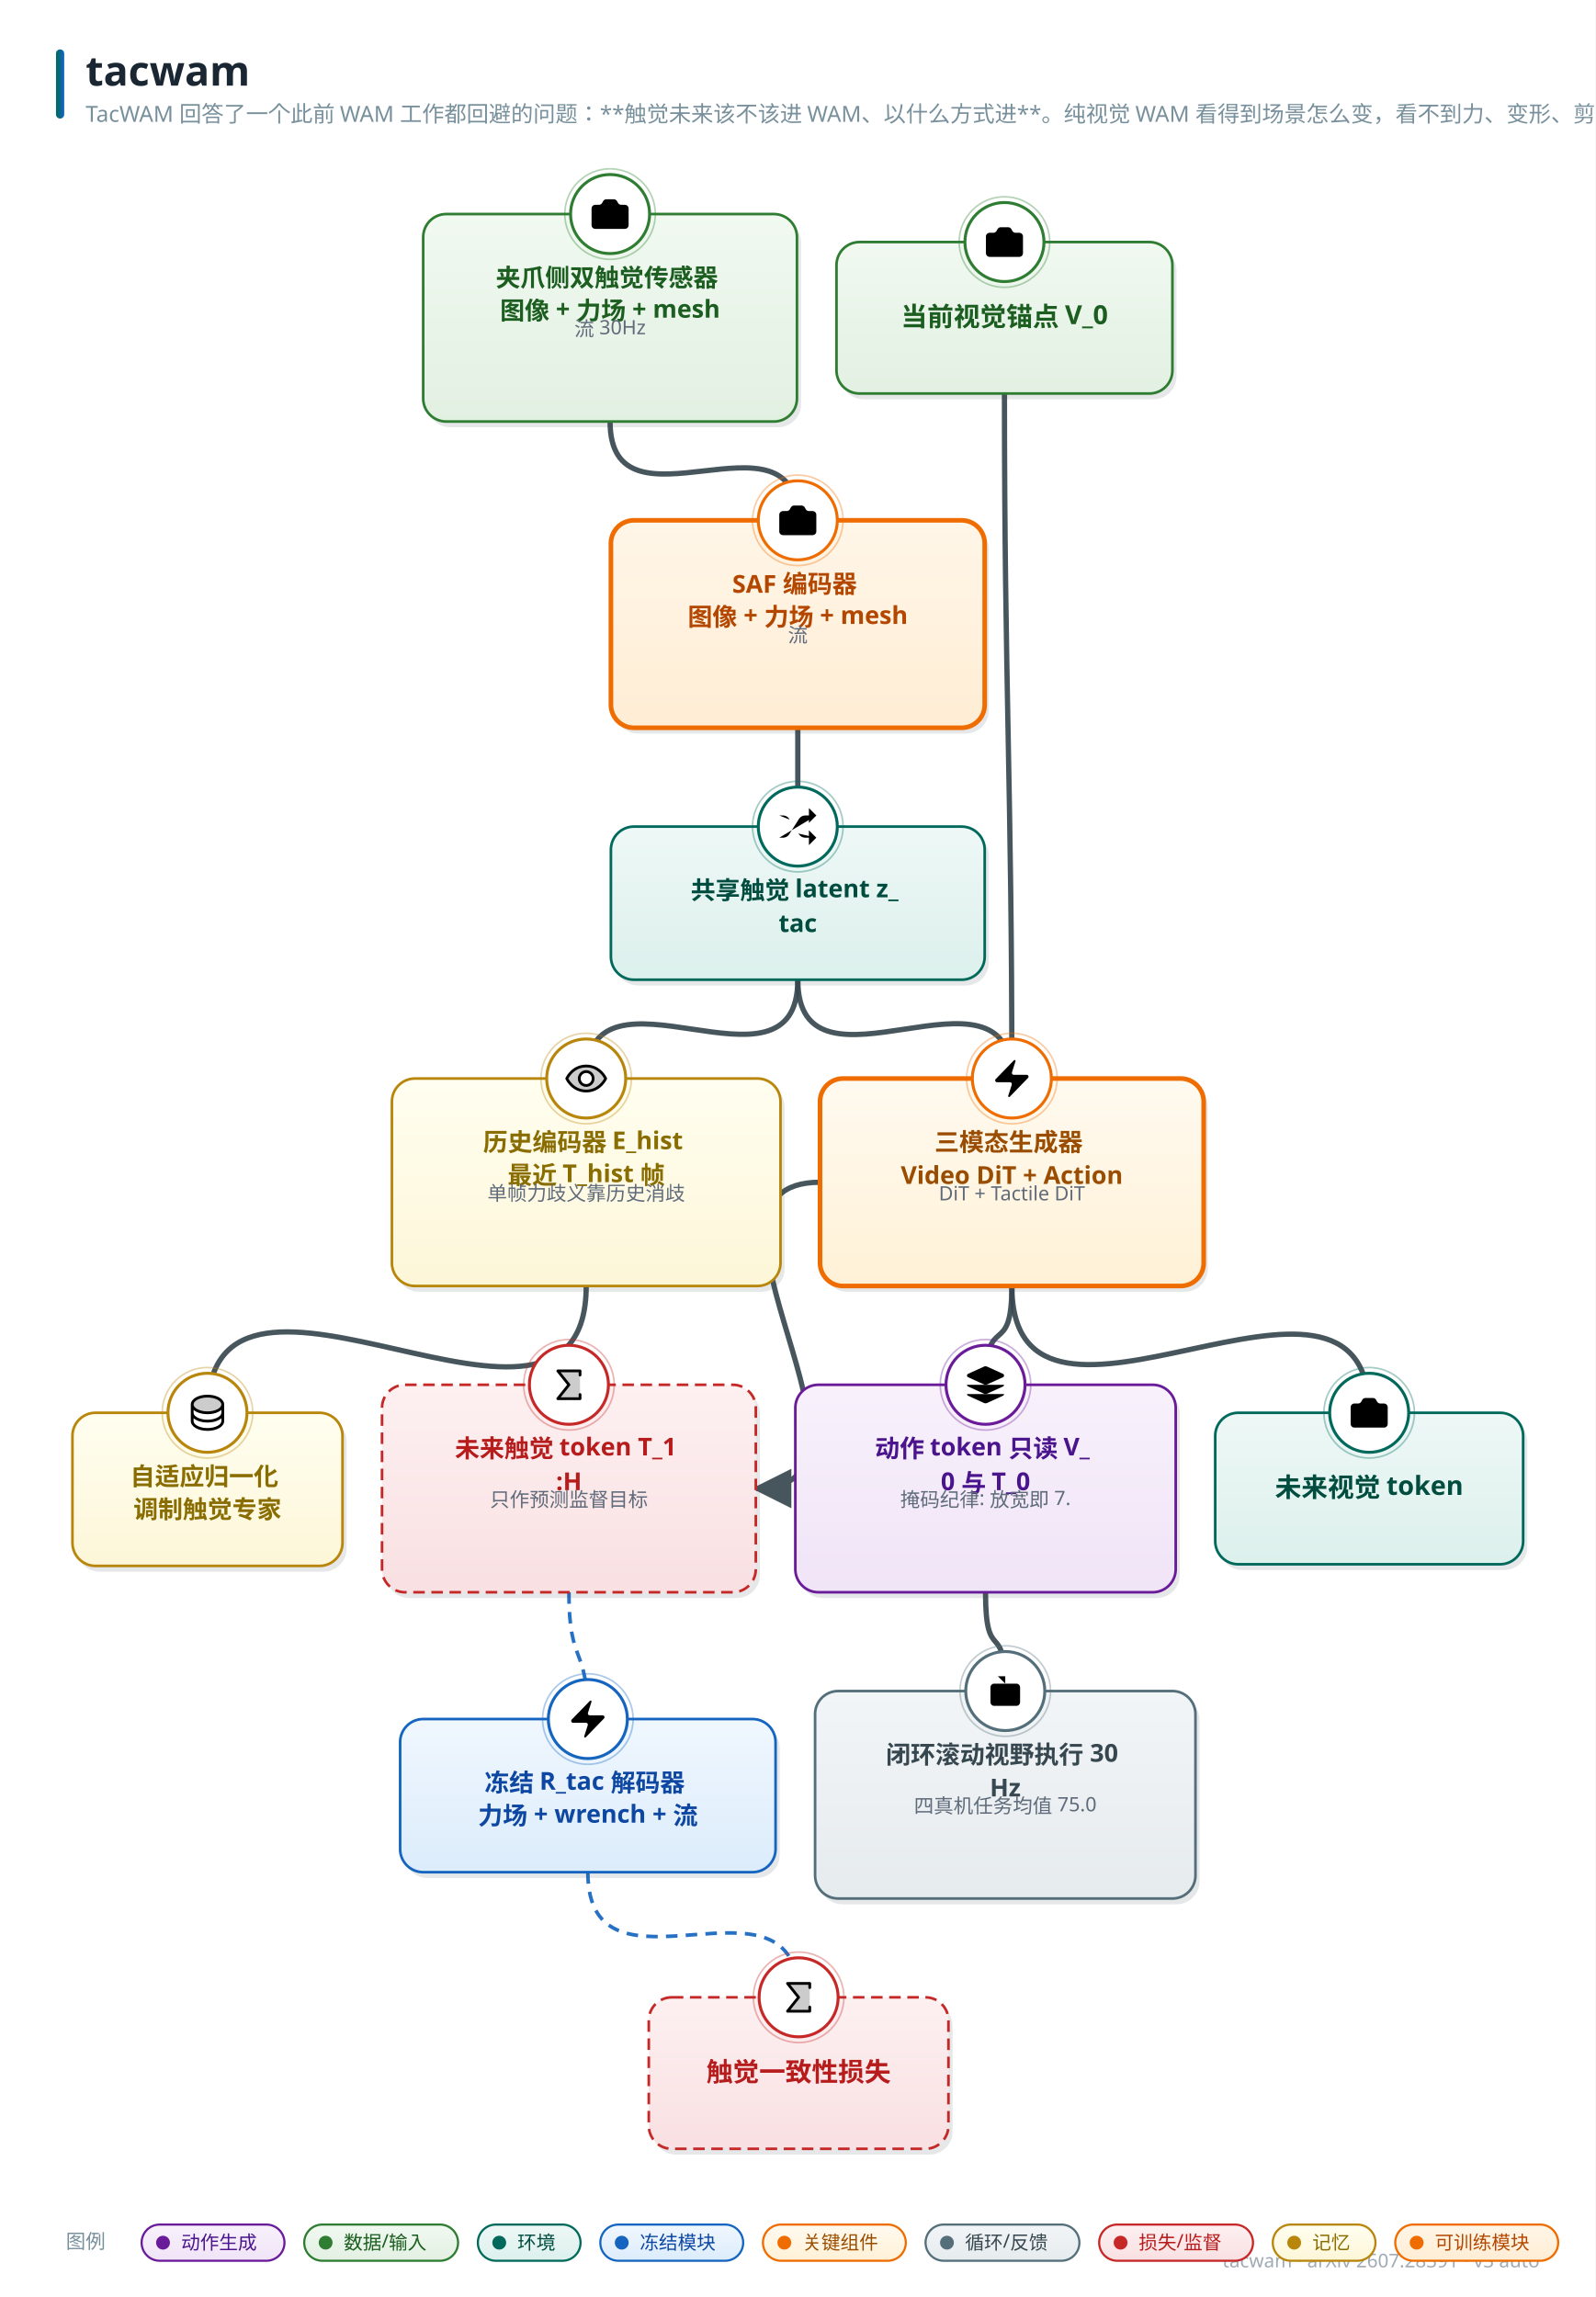
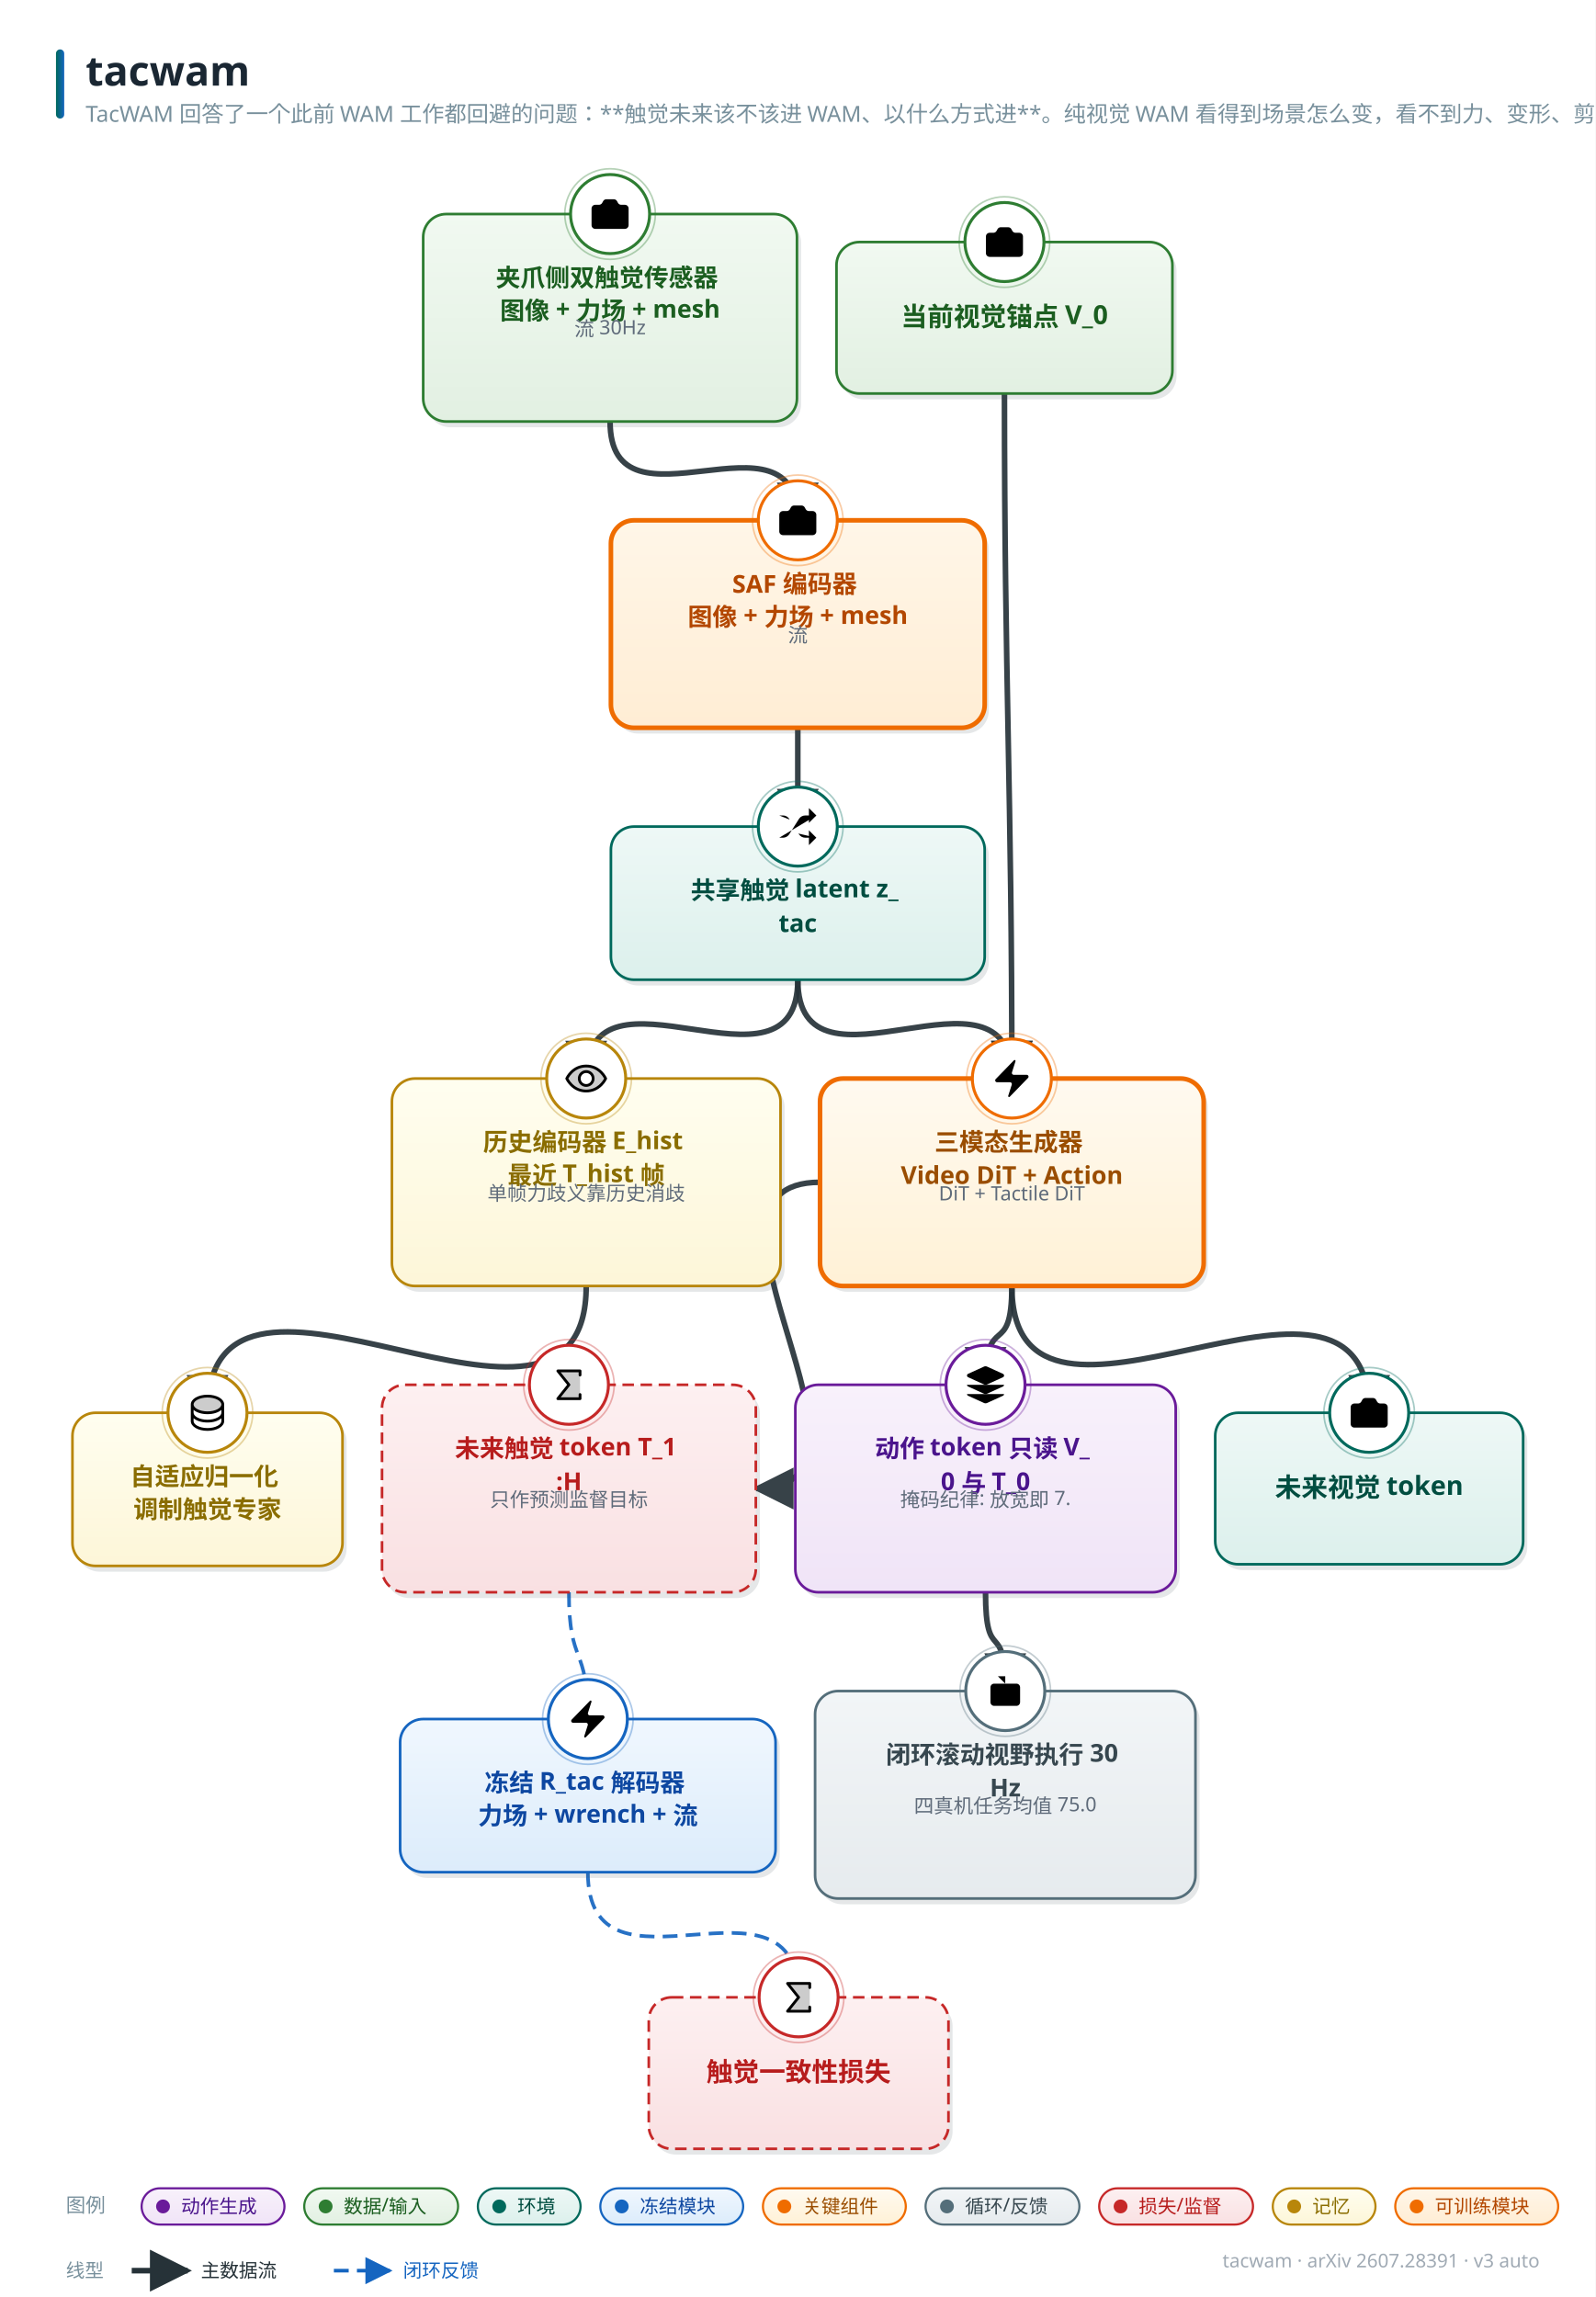
<svg xmlns="http://www.w3.org/2000/svg" width="969" height="1395" viewBox="0 0 969 1395" font-family="'PingFang SC','Hiragino Sans GB','Microsoft YaHei','Segoe UI',sans-serif">
  <style>text{font-family:'PingFang SC','Hiragino Sans GB','Microsoft YaHei','Segoe UI',sans-serif;} .lbl{font-weight:700;}</style>
  <defs>
    <linearGradient id="g-data" x1="0" y1="0" x2="0" y2="1">
      <stop offset="0" stop-color="#f1f9f1" />
      <stop offset="1" stop-color="#e2f0e2" />
    </linearGradient>
    <linearGradient id="g-frozen" x1="0" y1="0" x2="0" y2="1">
      <stop offset="0" stop-color="#f0f7fe" />
      <stop offset="1" stop-color="#dcecfb" />
    </linearGradient>
    <linearGradient id="g-train" x1="0" y1="0" x2="0" y2="1">
      <stop offset="0" stop-color="#fff6e8" />
      <stop offset="1" stop-color="#ffedd4" />
    </linearGradient>
    <linearGradient id="g-loss" x1="0" y1="0" x2="0" y2="1">
      <stop offset="0" stop-color="#fdf0f1" />
      <stop offset="1" stop-color="#f9e0e2" />
    </linearGradient>
    <linearGradient id="g-act" x1="0" y1="0" x2="0" y2="1">
      <stop offset="0" stop-color="#f8f1fb" />
      <stop offset="1" stop-color="#f0e4f7" />
    </linearGradient>
    <linearGradient id="g-loop" x1="0" y1="0" x2="0" y2="1">
      <stop offset="0" stop-color="#f2f5f7" />
      <stop offset="1" stop-color="#e6ebee" />
    </linearGradient>
    <linearGradient id="g-env" x1="0" y1="0" x2="0" y2="1">
      <stop offset="0" stop-color="#eef8f6" />
      <stop offset="1" stop-color="#dcf0ec" />
    </linearGradient>
    <linearGradient id="g-mem" x1="0" y1="0" x2="0" y2="1">
      <stop offset="0" stop-color="#fffef0" />
      <stop offset="1" stop-color="#fdf6d8" />
    </linearGradient>
    <linearGradient id="g-reward" x1="0" y1="0" x2="0" y2="1">
      <stop offset="0" stop-color="#fdf2f7" />
      <stop offset="1" stop-color="#f9e2ed" />
    </linearGradient>
    <linearGradient id="g-key" x1="0" y1="0" x2="0" y2="1">
      <stop offset="0" stop-color="#fffaf0" />
      <stop offset="1" stop-color="#fff1d6" />
    </linearGradient>
    <linearGradient id="g-title" x1="0" y1="0" x2="1" y2="0">
      <stop offset="0" stop-color="#00695c" />
      <stop offset="1" stop-color="#1565c0" />
    </linearGradient>
    <marker id="arr-main" viewBox="0 0 10 10" refX="9" refY="5" markerWidth="7.5" markerHeight="7.5" orient="auto-start-reverse">
-       <path d="M0 0 L10 5 L0 10 z" fill="#607d8b" />
+       <path d="M0 0 L10 5 L0 10 z" fill="#546e7a" />
    </marker>
    <marker id="arr-thick" viewBox="0 0 10 10" refX="9" refY="5" markerWidth="7.5" markerHeight="7.5" orient="auto-start-reverse">
-       <path d="M0 0 L10 5 L0 10 z" fill="#37474f" />
+       <path d="M0 0 L10 5 L0 10 z" fill="#263238" />
    </marker>
    <marker id="arr-thin" viewBox="0 0 10 10" refX="9" refY="5" markerWidth="7.5" markerHeight="7.5" orient="auto-start-reverse">
-       <path d="M0 0 L10 5 L0 10 z" fill="#90a4ae" />
+       <path d="M0 0 L10 5 L0 10 z" fill="#9fb0bb" />
    </marker>
    <marker id="arr-fb" viewBox="0 0 10 10" refX="9" refY="5" markerWidth="7.5" markerHeight="7.5" orient="auto-start-reverse">
      <path d="M0 0 L10 5 L0 10 z" fill="#1565c0" />
    </marker>
    <marker id="arr-loss" viewBox="0 0 10 10" refX="9" refY="5" markerWidth="7.5" markerHeight="7.5" orient="auto-start-reverse">
      <path d="M0 0 L10 5 L0 10 z" fill="#c62828" />
    </marker>
  </defs>
  <rect width="969" height="1395" fill="#ffffff" />
  <rect x="34" y="30" width="5" height="42" rx="2.5" fill="url(#g-title)" />
  <text x="52" y="52" font-size="25" font-weight="800" fill="#1a2733">tacwam</text>
  <text x="52" y="74" font-size="13.5" fill="#78909c">TacWAM 回答了一个此前 WAM 工作都回避的问题：**触觉未来该不该进 WAM、以什么方式进**。纯视觉 WAM 看得到场景怎么变，看不到力、变形、剪切与滑移——一张"看</text>
  <text x="935" y="1377" font-size="11.5" fill="#a0aab4" text-anchor="end">tacwam · arXiv 2607.28391 · v3 auto</text>
-   <path d="M 370.5 256.0 C 370.5 329.1, 484.5 242.9, 484.5 316.0" fill="none" stroke="#37474f" stroke-width="3.2" marker-end="url(#arr-thick)" opacity="0.92" />
-   <path d="M 484.5 442.0 C 484.5 488.0, 484.5 456.0, 484.5 502.0" fill="none" stroke="#37474f" stroke-width="3.2" marker-end="url(#arr-thick)" opacity="0.92" />
-   <path d="M 484.5 595.0 C 484.5 674.2, 356.0 575.8, 356.0 655.0" fill="none" stroke="#37474f" stroke-width="3.2" marker-end="url(#arr-thick)" opacity="0.92" />
-   <path d="M 356.0 781.0 C 356.0 909.9, 126.0 729.1, 126.0 858.0" fill="none" stroke="#37474f" stroke-width="3.2" marker-end="url(#arr-thick)" opacity="0.92" />
-   <path d="M 610.0 239.0 C 610.0 415.6, 614.5 478.4, 614.5 655.0" fill="none" stroke="#37474f" stroke-width="3.2" marker-end="url(#arr-thick)" opacity="0.92" />
-   <path d="M 484.5 595.0 C 484.5 674.8, 614.5 575.2, 614.5 655.0" fill="none" stroke="#37474f" stroke-width="3.2" marker-end="url(#arr-thick)" opacity="0.92" />
-   <path d="M 498.0 718.0 C 403.5 718.0, 553.5 904.0, 459.0 904.0" fill="none" stroke="#37474f" stroke-width="3.2" marker-end="url(#arr-thick)" opacity="0.92" />
-   <path d="M 614.5 781.0 C 614.5 904.5, 831.5 734.5, 831.5 858.0" fill="none" stroke="#37474f" stroke-width="3.2" marker-end="url(#arr-thick)" opacity="0.92" />
-   <path d="M 614.5 781.0 C 614.5 827.0, 598.5 795.0, 598.5 841.0" fill="none" stroke="#37474f" stroke-width="3.2" marker-end="url(#arr-thick)" opacity="0.92" />
-   <path d="M 345.5 967.0 C 345.5 1013.0, 357.0 998.0, 357.0 1044.0" fill="none" stroke="#1565c0" stroke-width="2.2" stroke-dasharray="7 5" marker-end="url(#arr-fb)" opacity="0.92" />
-   <path d="M 357.0 1137.0 C 357.0 1222.7, 485.0 1127.3, 485.0 1213.0" fill="none" stroke="#1565c0" stroke-width="2.2" stroke-dasharray="7 5" marker-end="url(#arr-fb)" opacity="0.92" />
-   <path d="M 598.5 967.0 C 598.5 1013.0, 610.5 981.0, 610.5 1027.0" fill="none" stroke="#37474f" stroke-width="3.2" marker-end="url(#arr-thick)" opacity="0.92" />
+   <path d="M 370.5 256.0 C 370.5 329.1, 484.5 242.9, 484.5 316.0" fill="none" stroke="#263238" stroke-width="3.4" marker-end="url(#arr-thick)" opacity="0.92" />
+   <path d="M 484.5 442.0 C 484.5 488.0, 484.5 456.0, 484.5 502.0" fill="none" stroke="#263238" stroke-width="3.4" marker-end="url(#arr-thick)" opacity="0.92" />
+   <path d="M 484.5 595.0 C 484.5 674.2, 356.0 575.8, 356.0 655.0" fill="none" stroke="#263238" stroke-width="3.4" marker-end="url(#arr-thick)" opacity="0.92" />
+   <path d="M 356.0 781.0 C 356.0 909.9, 126.0 729.1, 126.0 858.0" fill="none" stroke="#263238" stroke-width="3.4" marker-end="url(#arr-thick)" opacity="0.92" />
+   <path d="M 610.0 239.0 C 610.0 415.6, 614.5 478.4, 614.5 655.0" fill="none" stroke="#263238" stroke-width="3.4" marker-end="url(#arr-thick)" opacity="0.92" />
+   <path d="M 484.5 595.0 C 484.5 674.8, 614.5 575.2, 614.5 655.0" fill="none" stroke="#263238" stroke-width="3.4" marker-end="url(#arr-thick)" opacity="0.92" />
+   <path d="M 498.0 718.0 C 403.5 718.0, 553.5 904.0, 459.0 904.0" fill="none" stroke="#263238" stroke-width="3.4" marker-end="url(#arr-thick)" opacity="0.92" />
+   <path d="M 614.5 781.0 C 614.5 904.5, 831.5 734.5, 831.5 858.0" fill="none" stroke="#263238" stroke-width="3.4" marker-end="url(#arr-thick)" opacity="0.92" />
+   <path d="M 614.5 781.0 C 614.5 827.0, 598.5 795.0, 598.5 841.0" fill="none" stroke="#263238" stroke-width="3.4" marker-end="url(#arr-thick)" opacity="0.92" />
+   <path d="M 345.5 967.0 C 345.5 1013.0, 357.0 998.0, 357.0 1044.0" fill="none" stroke="#1565c0" stroke-width="2.2" stroke-dasharray="9 5" marker-end="url(#arr-fb)" opacity="0.92" />
+   <path d="M 357.0 1137.0 C 357.0 1222.7, 485.0 1127.3, 485.0 1213.0" fill="none" stroke="#1565c0" stroke-width="2.2" stroke-dasharray="9 5" marker-end="url(#arr-fb)" opacity="0.92" />
+   <path d="M 598.5 967.0 C 598.5 1013.0, 610.5 981.0, 610.5 1027.0" fill="none" stroke="#263238" stroke-width="3.4" marker-end="url(#arr-thick)" opacity="0.92" />
  <rect x="259.5" y="133.5" width="227" height="126" rx="14" fill="#37474f" opacity="0.13" />
  <rect x="257" y="130" width="227" height="126" rx="14" fill="url(#g-data)" stroke="#2e7d32" stroke-width="1.6" />
  <circle cx="370.5" cy="130" r="24" fill="#ffffff" stroke="#2e7d32" stroke-width="1.8" />
  <circle cx="370.5" cy="130" r="27.5" fill="none" stroke="#2e7d32" stroke-width="1" opacity="0.35" />
  <g transform="translate(357.0,116.5) scale(1.125)">
    <path d="M13.997 4a2 2 0 0 1 1.76 1.05l.486.9A2 2 0 0 0 18.003 7H20a2 2 0 0 1 2 2v9a2 2 0 0 1-2 2H4a2 2 0 0 1-2-2V9a2 2 0 0 1 2-2h1.997a2 2 0 0 0 1.759-1.048l.489-.904A2 2 0 0 1 10.004 4z" />
    <circle cx="12" cy="13" r="3" />
  </g>
  <text x="370.5" y="174" font-size="15" class="lbl" fill="#1b5e20" text-anchor="middle">
    <tspan x="370.5" dy="0">夹爪侧双触觉传感器</tspan>
    <tspan x="370.5" dy="20">图像 + 力场 + mesh</tspan>
  </text>
  <text x="370.5" y="204" font-size="12" fill="#5f6b7a" text-anchor="middle"> 流 30Hz</text>
  <rect x="373.5" y="319.5" width="227" height="126" rx="14" fill="#37474f" opacity="0.13" />
  <rect x="371" y="316" width="227" height="126" rx="14" fill="url(#g-train)" stroke="#ef6c00" stroke-width="2.8" />
  <circle cx="484.5" cy="316" r="24" fill="#ffffff" stroke="#ef6c00" stroke-width="1.8" />
  <circle cx="484.5" cy="316" r="27.5" fill="none" stroke="#ef6c00" stroke-width="1" opacity="0.35" />
  <g transform="translate(471.0,302.5) scale(1.125)">
    <path d="M13.997 4a2 2 0 0 1 1.76 1.05l.486.9A2 2 0 0 0 18.003 7H20a2 2 0 0 1 2 2v9a2 2 0 0 1-2 2H4a2 2 0 0 1-2-2V9a2 2 0 0 1 2-2h1.997a2 2 0 0 0 1.759-1.048l.489-.904A2 2 0 0 1 10.004 4z" />
    <circle cx="12" cy="13" r="3" />
  </g>
  <text x="484.5" y="360" font-size="15" class="lbl" fill="#b34700" text-anchor="middle">
    <tspan x="484.5" dy="0">SAF 编码器</tspan>
    <tspan x="484.5" dy="20">图像 + 力场 + mesh</tspan>
  </text>
  <text x="484.5" y="390" font-size="12" fill="#5f6b7a" text-anchor="middle"> 流</text>
  <rect x="373.5" y="505.5" width="227" height="93" rx="14" fill="#37474f" opacity="0.13" />
  <rect x="371" y="502" width="227" height="93" rx="14" fill="url(#g-env)" stroke="#00695c" stroke-width="1.6" />
  <circle cx="484.5" cy="502" r="24" fill="#ffffff" stroke="#00695c" stroke-width="1.8" />
  <circle cx="484.5" cy="502" r="27.5" fill="none" stroke="#00695c" stroke-width="1" opacity="0.35" />
  <g transform="translate(471.0,488.5) scale(1.125)">
    <path d="m18 14 4 4-4 4" />
    <path d="m18 2 4 4-4 4" />
    <path d="M2 18h1.973a4 4 0 0 0 3.3-1.7l5.454-8.6a4 4 0 0 1 3.3-1.7H22" />
    <path d="M2 6h1.972a4 4 0 0 1 3.6 2.2" />
    <path d="M22 18h-6.041a4 4 0 0 1-3.3-1.8l-.359-.45" />
  </g>
  <text x="484.5" y="546" font-size="15" class="lbl" fill="#004d40" text-anchor="middle">
    <tspan x="484.5" dy="0">共享触觉 latent z_</tspan>
    <tspan x="484.5" dy="20">tac</tspan>
  </text>
  <rect x="240.5" y="658.5" width="236" height="126" rx="14" fill="#37474f" opacity="0.13" />
  <rect x="238" y="655" width="236" height="126" rx="14" fill="url(#g-mem)" stroke="#b8860b" stroke-width="1.6" />
  <circle cx="356.0" cy="655" r="24" fill="#ffffff" stroke="#b8860b" stroke-width="1.8" />
  <circle cx="356.0" cy="655" r="27.5" fill="none" stroke="#b8860b" stroke-width="1" opacity="0.35" />
  <g transform="translate(342.5,641.5) scale(0.1055)">
    <path d="M128,56C48,56,16,128,16,128s32,72,112,72,112-72,112-72S208,56,128,56Zm0,112a40,40,0,1,1,40-40A40,40,0,0,1,128,168Z" opacity="0.2" />
    <path d="M247.31,124.76c-.35-.79-8.82-19.58-27.65-38.41C194.57,61.26,162.88,48,128,48S61.43,61.26,36.34,86.35C17.51,105.18,9,124,8.69,124.76a8,8,0,0,0,0,6.5c.35.79,8.82,19.57,27.65,38.4C61.43,194.74,93.12,208,128,208s66.57-13.26,91.66-38.34c18.83-18.83,27.3-37.61,27.65-38.4A8,8,0,0,0,247.31,124.76ZM128,192c-30.78,0-57.67-11.19-79.93-33.25A133.47,133.47,0,0,1,25,128,133.33,133.33,0,0,1,48.07,97.25C70.33,75.19,97.22,64,128,64s57.67,11.19,79.93,33.25A133.46,133.46,0,0,1,231.05,128C223.84,141.46,192.43,192,128,192Zm0-112a48,48,0,1,0,48,48A48.05,48.05,0,0,0,128,80Zm0,80a32,32,0,1,1,32-32A32,32,0,0,1,128,160Z" />
  </g>
  <text x="356.0" y="699" font-size="15" class="lbl" fill="#8a6d00" text-anchor="middle">
    <tspan x="356.0" dy="0">历史编码器 E_hist</tspan>
    <tspan x="356.0" dy="20">最近 T_hist 帧</tspan>
  </text>
  <text x="356.0" y="729" font-size="12" fill="#5f6b7a" text-anchor="middle">单帧力歧义靠历史消歧</text>
  <rect x="46.5" y="861.5" width="164" height="93" rx="14" fill="#37474f" opacity="0.13" />
  <rect x="44" y="858" width="164" height="93" rx="14" fill="url(#g-mem)" stroke="#b8860b" stroke-width="1.6" />
  <circle cx="126.0" cy="858" r="24" fill="#ffffff" stroke="#b8860b" stroke-width="1.8" />
  <circle cx="126.0" cy="858" r="27.5" fill="none" stroke="#b8860b" stroke-width="1" opacity="0.35" />
  <g transform="translate(112.5,844.5) scale(0.1055)">
    <path d="M216,80c0,26.51-39.4,48-88,48S40,106.51,40,80s39.4-48,88-48S216,53.49,216,80Z" opacity="0.2" />
    <path d="M128,24C74.17,24,32,48.6,32,80v96c0,31.4,42.17,56,96,56s96-24.6,96-56V80C224,48.6,181.83,24,128,24Zm80,104c0,9.62-7.88,19.43-21.61,26.92C170.93,163.35,150.19,168,128,168s-42.93-4.65-58.39-13.08C55.88,147.43,48,137.62,48,128V111.36c17.06,15,46.23,24.64,80,24.64s62.94-9.68,80-24.64ZM69.61,53.08C85.07,44.65,105.81,40,128,40s42.93,4.65,58.39,13.08C200.12,60.57,208,70.38,208,80s-7.88,19.43-21.61,26.92C170.93,115.35,150.19,120,128,120s-42.93-4.65-58.39-13.08C55.88,99.43,48,89.62,48,80S55.88,60.57,69.61,53.08ZM186.39,202.92C170.93,211.35,150.19,216,128,216s-42.93-4.65-58.39-13.08C55.88,195.43,48,185.62,48,176V159.36c17.06,15,46.23,24.64,80,24.64s62.94-9.68,80-24.64V176C208,185.62,200.12,195.43,186.39,202.92Z" />
  </g>
  <text x="126.0" y="902" font-size="15" class="lbl" fill="#8a6d00" text-anchor="middle">
    <tspan x="126.0" dy="0">自适应归一化</tspan>
    <tspan x="126.0" dy="20">调制触觉专家</tspan>
  </text>
  <rect x="510.5" y="150.5" width="204" height="92" rx="14" fill="#37474f" opacity="0.13" />
  <rect x="508" y="147" width="204" height="92" rx="14" fill="url(#g-data)" stroke="#2e7d32" stroke-width="1.6" />
  <circle cx="610.0" cy="147" r="24" fill="#ffffff" stroke="#2e7d32" stroke-width="1.8" />
  <circle cx="610.0" cy="147" r="27.5" fill="none" stroke="#2e7d32" stroke-width="1" opacity="0.35" />
  <g transform="translate(596.5,133.5) scale(1.125)">
    <path d="M13.997 4a2 2 0 0 1 1.76 1.05l.486.9A2 2 0 0 0 18.003 7H20a2 2 0 0 1 2 2v9a2 2 0 0 1-2 2H4a2 2 0 0 1-2-2V9a2 2 0 0 1 2-2h1.997a2 2 0 0 0 1.759-1.048l.489-.904A2 2 0 0 1 10.004 4z" />
    <circle cx="12" cy="13" r="3" />
  </g>
  <text x="610.0" y="198" font-size="16" class="lbl" fill="#1b5e20" text-anchor="middle">当前视觉锚点 V_0</text>
  <rect x="500.5" y="658.5" width="233" height="126" rx="14" fill="#37474f" opacity="0.13" />
  <rect x="498" y="655" width="233" height="126" rx="14" fill="url(#g-key)" stroke="#ef6c00" stroke-width="2.8" />
  <circle cx="614.5" cy="655" r="24" fill="#ffffff" stroke="#ef6c00" stroke-width="1.8" />
  <circle cx="614.5" cy="655" r="27.5" fill="none" stroke="#ef6c00" stroke-width="1" opacity="0.35" />
  <g transform="translate(601.0,641.5) scale(1.125)">
    <path d="M4 14a1 1 0 0 1-.78-1.63l9.9-10.2a.5.5 0 0 1 .86.46l-1.92 6.02A1 1 0 0 0 13 10h7a1 1 0 0 1 .78 1.63l-9.9 10.2a.5.5 0 0 1-.86-.46l1.92-6.02A1 1 0 0 0 11 14z" />
  </g>
  <text x="614.5" y="699" font-size="15" class="lbl" fill="#9a4d00" text-anchor="middle">
    <tspan x="614.5" dy="0">三模态生成器</tspan>
    <tspan x="614.5" dy="20">Video DiT + Action</tspan>
  </text>
  <text x="614.5" y="729" font-size="12" fill="#5f6b7a" text-anchor="middle"> DiT + Tactile DiT</text>
  <rect x="234.5" y="844.5" width="227" height="126" rx="14" fill="#37474f" opacity="0.13" />
  <rect x="232" y="841" width="227" height="126" rx="14" fill="url(#g-loss)" stroke="#c62828" stroke-width="1.6" stroke-dasharray="7 4" />
  <circle cx="345.5" cy="841" r="24" fill="#ffffff" stroke="#c62828" stroke-width="1.8" />
  <circle cx="345.5" cy="841" r="27.5" fill="none" stroke="#c62828" stroke-width="1" opacity="0.35" />
  <g transform="translate(332.0,827.5) scale(0.1055)">
    <path d="M192,48V208H64l64-80L64,48Z" opacity="0.2" />
    <path d="M184,72V56H80.65l53.6,67a8,8,0,0,1,0,10l-53.6,67H184V184a8,8,0,0,1,16,0v24a8,8,0,0,1-8,8H64a8,8,0,0,1-6.25-13l60-75-60-75A8,8,0,0,1,64,40H192a8,8,0,0,1,8,8V72a8,8,0,0,1-16,0Z" />
  </g>
  <text x="345.5" y="885" font-size="15" class="lbl" fill="#b71c1c" text-anchor="middle">
    <tspan x="345.5" dy="0">未来触觉 token T_1</tspan>
    <tspan x="345.5" dy="20">:H</tspan>
  </text>
  <text x="345.5" y="915" font-size="12" fill="#5f6b7a" text-anchor="middle">只作预测监督目标</text>
  <rect x="740.5" y="861.5" width="187" height="92" rx="14" fill="#37474f" opacity="0.13" />
  <rect x="738" y="858" width="187" height="92" rx="14" fill="url(#g-env)" stroke="#00695c" stroke-width="1.6" />
  <circle cx="831.5" cy="858" r="24" fill="#ffffff" stroke="#00695c" stroke-width="1.8" />
  <circle cx="831.5" cy="858" r="27.5" fill="none" stroke="#00695c" stroke-width="1" opacity="0.35" />
  <g transform="translate(818.0,844.5) scale(1.125)">
    <path d="M13.997 4a2 2 0 0 1 1.76 1.05l.486.9A2 2 0 0 0 18.003 7H20a2 2 0 0 1 2 2v9a2 2 0 0 1-2 2H4a2 2 0 0 1-2-2V9a2 2 0 0 1 2-2h1.997a2 2 0 0 0 1.759-1.048l.489-.904A2 2 0 0 1 10.004 4z" />
    <circle cx="12" cy="13" r="3" />
  </g>
  <text x="831.5" y="909" font-size="16" class="lbl" fill="#004d40" text-anchor="middle">未来视觉 token</text>
  <rect x="485.5" y="844.5" width="231" height="126" rx="14" fill="#37474f" opacity="0.13" />
  <rect x="483" y="841" width="231" height="126" rx="14" fill="url(#g-act)" stroke="#6a1b9a" stroke-width="1.6" />
  <circle cx="598.5" cy="841" r="24" fill="#ffffff" stroke="#6a1b9a" stroke-width="1.8" />
  <circle cx="598.5" cy="841" r="27.5" fill="none" stroke="#6a1b9a" stroke-width="1" opacity="0.35" />
  <g transform="translate(585.0,827.5) scale(1.125)">
    <path d="M12.83 2.18a2 2 0 0 0-1.66 0L2.6 6.08a1 1 0 0 0 0 1.83l8.58 3.91a2 2 0 0 0 1.66 0l8.58-3.9a1 1 0 0 0 0-1.83z" />
    <path d="M2 12a1 1 0 0 0 .58.91l8.6 3.91a2 2 0 0 0 1.65 0l8.58-3.9A1 1 0 0 0 22 12" />
    <path d="M2 17a1 1 0 0 0 .58.91l8.6 3.91a2 2 0 0 0 1.65 0l8.58-3.9A1 1 0 0 0 22 17" />
  </g>
  <text x="598.5" y="885" font-size="15" class="lbl" fill="#4a148c" text-anchor="middle">
    <tspan x="598.5" dy="0">动作 token 只读 V_</tspan>
    <tspan x="598.5" dy="20">0 与 T_0</tspan>
  </text>
  <text x="598.5" y="915" font-size="12" fill="#5f6b7a" text-anchor="middle">掩码纪律: 放宽即 7.</text>
  <rect x="245.5" y="1047.5" width="228" height="93" rx="14" fill="#37474f" opacity="0.13" />
  <rect x="243" y="1044" width="228" height="93" rx="14" fill="url(#g-frozen)" stroke="#1565c0" stroke-width="1.6" />
  <circle cx="357.0" cy="1044" r="24" fill="#ffffff" stroke="#1565c0" stroke-width="1.8" />
  <circle cx="357.0" cy="1044" r="27.5" fill="none" stroke="#1565c0" stroke-width="1" opacity="0.35" />
  <g transform="translate(343.5,1030.5) scale(1.125)">
    <path d="M4 14a1 1 0 0 1-.78-1.63l9.9-10.2a.5.5 0 0 1 .86.46l-1.92 6.02A1 1 0 0 0 13 10h7a1 1 0 0 1 .78 1.63l-9.9 10.2a.5.5 0 0 1-.86-.46l1.92-6.02A1 1 0 0 0 11 14z" />
  </g>
  <text x="357.0" y="1088" font-size="15" class="lbl" fill="#0d47a1" text-anchor="middle">
    <tspan x="357.0" dy="0">冻结 R_tac 解码器</tspan>
    <tspan x="357.0" dy="20">力场 + wrench + 流</tspan>
  </text>
  <rect x="396.5" y="1216.5" width="182" height="92" rx="14" fill="#37474f" opacity="0.13" />
  <rect x="394" y="1213" width="182" height="92" rx="14" fill="url(#g-loss)" stroke="#c62828" stroke-width="1.6" stroke-dasharray="7 4" />
  <circle cx="485.0" cy="1213" r="24" fill="#ffffff" stroke="#c62828" stroke-width="1.8" />
  <circle cx="485.0" cy="1213" r="27.5" fill="none" stroke="#c62828" stroke-width="1" opacity="0.35" />
  <g transform="translate(471.5,1199.5) scale(0.1055)">
    <path d="M192,48V208H64l64-80L64,48Z" opacity="0.2" />
    <path d="M184,72V56H80.65l53.6,67a8,8,0,0,1,0,10l-53.6,67H184V184a8,8,0,0,1,16,0v24a8,8,0,0,1-8,8H64a8,8,0,0,1-6.25-13l60-75-60-75A8,8,0,0,1,64,40H192a8,8,0,0,1,8,8V72a8,8,0,0,1-16,0Z" />
  </g>
  <text x="485.0" y="1264" font-size="16" class="lbl" fill="#b71c1c" text-anchor="middle">触觉一致性损失</text>
  <rect x="497.5" y="1030.5" width="231" height="126" rx="14" fill="#37474f" opacity="0.13" />
  <rect x="495" y="1027" width="231" height="126" rx="14" fill="url(#g-loop)" stroke="#546e7a" stroke-width="1.6" />
  <circle cx="610.5" cy="1027" r="24" fill="#ffffff" stroke="#546e7a" stroke-width="1.8" />
  <circle cx="610.5" cy="1027" r="27.5" fill="none" stroke="#546e7a" stroke-width="1" opacity="0.35" />
  <g transform="translate(597.0,1013.5) scale(1.125)">
    <path d="M12 8V4H8" />
    <rect width="16" height="12" x="4" y="8" rx="2" />
    <path d="M2 14h2" />
    <path d="M20 14h2" />
    <path d="M15 13v2" />
    <path d="M9 13v2" />
  </g>
  <text x="610.5" y="1071" font-size="15" class="lbl" fill="#37474f" text-anchor="middle">
    <tspan x="610.5" dy="0">闭环滚动视野执行 30</tspan>
    <tspan x="610.5" dy="20">Hz</tspan>
  </text>
  <text x="610.5" y="1101" font-size="12" fill="#5f6b7a" text-anchor="middle">四真机任务均值 75.0</text>
-   <text x="40" y="1365.5" font-size="12" fill="#78909c">图例</text>
-   <g>
-     <rect x="86" y="1351" width="86.76" height="22" rx="11" fill="url(#g-act)" stroke="#6a1b9a" stroke-width="1.3" />
-     <circle cx="99" cy="1362" r="4.2" fill="#6a1b9a" />
-     <text x="110" y="1366" font-size="11.5" fill="#4a148c">动作生成</text>
-   </g>
-   <g>
-     <rect x="184.76" y="1351" width="93.43" height="22" rx="11" fill="url(#g-data)" stroke="#2e7d32" stroke-width="1.3" />
-     <circle cx="197.76" cy="1362" r="4.2" fill="#2e7d32" />
-     <text x="208.76" y="1366" font-size="11.5" fill="#1b5e20">数据/输入</text>
-   </g>
-   <g>
-     <rect x="290.19" y="1351" width="62.38" height="22" rx="11" fill="url(#g-env)" stroke="#00695c" stroke-width="1.3" />
-     <circle cx="303.19" cy="1362" r="4.2" fill="#00695c" />
-     <text x="314.19" y="1366" font-size="11.5" fill="#004d40">环境</text>
-   </g>
-   <g>
-     <rect x="364.57" y="1351" width="86.76" height="22" rx="11" fill="url(#g-frozen)" stroke="#1565c0" stroke-width="1.3" />
-     <circle cx="377.57" cy="1362" r="4.2" fill="#1565c0" />
-     <text x="388.57" y="1366" font-size="11.5" fill="#0d47a1">冻结模块</text>
-   </g>
-   <g>
-     <rect x="463.33" y="1351" width="86.76" height="22" rx="11" fill="url(#g-key)" stroke="#ef6c00" stroke-width="1.3" />
-     <circle cx="476.33" cy="1362" r="4.2" fill="#ef6c00" />
-     <text x="487.33" y="1366" font-size="11.5" fill="#9a4d00">关键组件</text>
-   </g>
-   <g>
-     <rect x="562.09" y="1351" width="93.43" height="22" rx="11" fill="url(#g-loop)" stroke="#546e7a" stroke-width="1.3" />
-     <circle cx="575.09" cy="1362" r="4.2" fill="#546e7a" />
-     <text x="586.09" y="1366" font-size="11.5" fill="#37474f">循环/反馈</text>
-   </g>
-   <g>
-     <rect x="667.52" y="1351" width="93.43" height="22" rx="11" fill="url(#g-loss)" stroke="#c62828" stroke-width="1.3" />
-     <circle cx="680.52" cy="1362" r="4.2" fill="#c62828" />
-     <text x="691.52" y="1366" font-size="11.5" fill="#b71c1c">损失/监督</text>
-   </g>
-   <g>
-     <rect x="772.95" y="1351" width="62.38" height="22" rx="11" fill="url(#g-mem)" stroke="#b8860b" stroke-width="1.3" />
-     <circle cx="785.95" cy="1362" r="4.2" fill="#b8860b" />
-     <text x="796.95" y="1366" font-size="11.5" fill="#8a6d00">记忆</text>
-   </g>
-   <g>
-     <rect x="847.33" y="1351" width="98.95" height="22" rx="11" fill="url(#g-train)" stroke="#ef6c00" stroke-width="1.3" />
-     <circle cx="860.33" cy="1362" r="4.2" fill="#ef6c00" />
-     <text x="871.33" y="1366" font-size="11.5" fill="#b34700">可训练模块</text>
+   <text x="40" y="1343.5" font-size="12" fill="#78909c">图例</text>
+   <g>
+     <rect x="86" y="1329" width="86.76" height="22" rx="11" fill="url(#g-act)" stroke="#6a1b9a" stroke-width="1.3" />
+     <circle cx="99" cy="1340" r="4.2" fill="#6a1b9a" />
+     <text x="110" y="1344" font-size="11.5" fill="#4a148c">动作生成</text>
+   </g>
+   <g>
+     <rect x="184.76" y="1329" width="93.43" height="22" rx="11" fill="url(#g-data)" stroke="#2e7d32" stroke-width="1.3" />
+     <circle cx="197.76" cy="1340" r="4.2" fill="#2e7d32" />
+     <text x="208.76" y="1344" font-size="11.5" fill="#1b5e20">数据/输入</text>
+   </g>
+   <g>
+     <rect x="290.19" y="1329" width="62.38" height="22" rx="11" fill="url(#g-env)" stroke="#00695c" stroke-width="1.3" />
+     <circle cx="303.19" cy="1340" r="4.2" fill="#00695c" />
+     <text x="314.19" y="1344" font-size="11.5" fill="#004d40">环境</text>
+   </g>
+   <g>
+     <rect x="364.57" y="1329" width="86.76" height="22" rx="11" fill="url(#g-frozen)" stroke="#1565c0" stroke-width="1.3" />
+     <circle cx="377.57" cy="1340" r="4.2" fill="#1565c0" />
+     <text x="388.57" y="1344" font-size="11.5" fill="#0d47a1">冻结模块</text>
+   </g>
+   <g>
+     <rect x="463.33" y="1329" width="86.76" height="22" rx="11" fill="url(#g-key)" stroke="#ef6c00" stroke-width="1.3" />
+     <circle cx="476.33" cy="1340" r="4.2" fill="#ef6c00" />
+     <text x="487.33" y="1344" font-size="11.5" fill="#9a4d00">关键组件</text>
+   </g>
+   <g>
+     <rect x="562.09" y="1329" width="93.43" height="22" rx="11" fill="url(#g-loop)" stroke="#546e7a" stroke-width="1.3" />
+     <circle cx="575.09" cy="1340" r="4.2" fill="#546e7a" />
+     <text x="586.09" y="1344" font-size="11.5" fill="#37474f">循环/反馈</text>
+   </g>
+   <g>
+     <rect x="667.52" y="1329" width="93.43" height="22" rx="11" fill="url(#g-loss)" stroke="#c62828" stroke-width="1.3" />
+     <circle cx="680.52" cy="1340" r="4.2" fill="#c62828" />
+     <text x="691.52" y="1344" font-size="11.5" fill="#b71c1c">损失/监督</text>
+   </g>
+   <g>
+     <rect x="772.95" y="1329" width="62.38" height="22" rx="11" fill="url(#g-mem)" stroke="#b8860b" stroke-width="1.3" />
+     <circle cx="785.95" cy="1340" r="4.2" fill="#b8860b" />
+     <text x="796.95" y="1344" font-size="11.5" fill="#8a6d00">记忆</text>
+   </g>
+   <g>
+     <rect x="847.33" y="1329" width="98.95" height="22" rx="11" fill="url(#g-train)" stroke="#ef6c00" stroke-width="1.3" />
+     <circle cx="860.33" cy="1340" r="4.2" fill="#ef6c00" />
+     <text x="871.33" y="1344" font-size="11.5" fill="#b34700">可训练模块</text>
+   </g>
+   <text x="40" y="1383" font-size="11.5" fill="#78909c">线型</text>
+   <g>
+     <path d="M 80 1379 h 34" stroke="#263238" stroke-width="3.4" marker-end="url(#arr-thick)" />
+     <text x="122" y="1383" font-size="11.5" fill="#263238">主数据流</text>
+   </g>
+   <g>
+     <path d="M 202.76 1379 h 34" stroke="#1565c0" stroke-width="2.2" stroke-dasharray="9 5" marker-end="url(#arr-fb)" />
+     <text x="244.76" y="1383" font-size="11.5" fill="#1565c0">闭环反馈</text>
  </g>
</svg>
